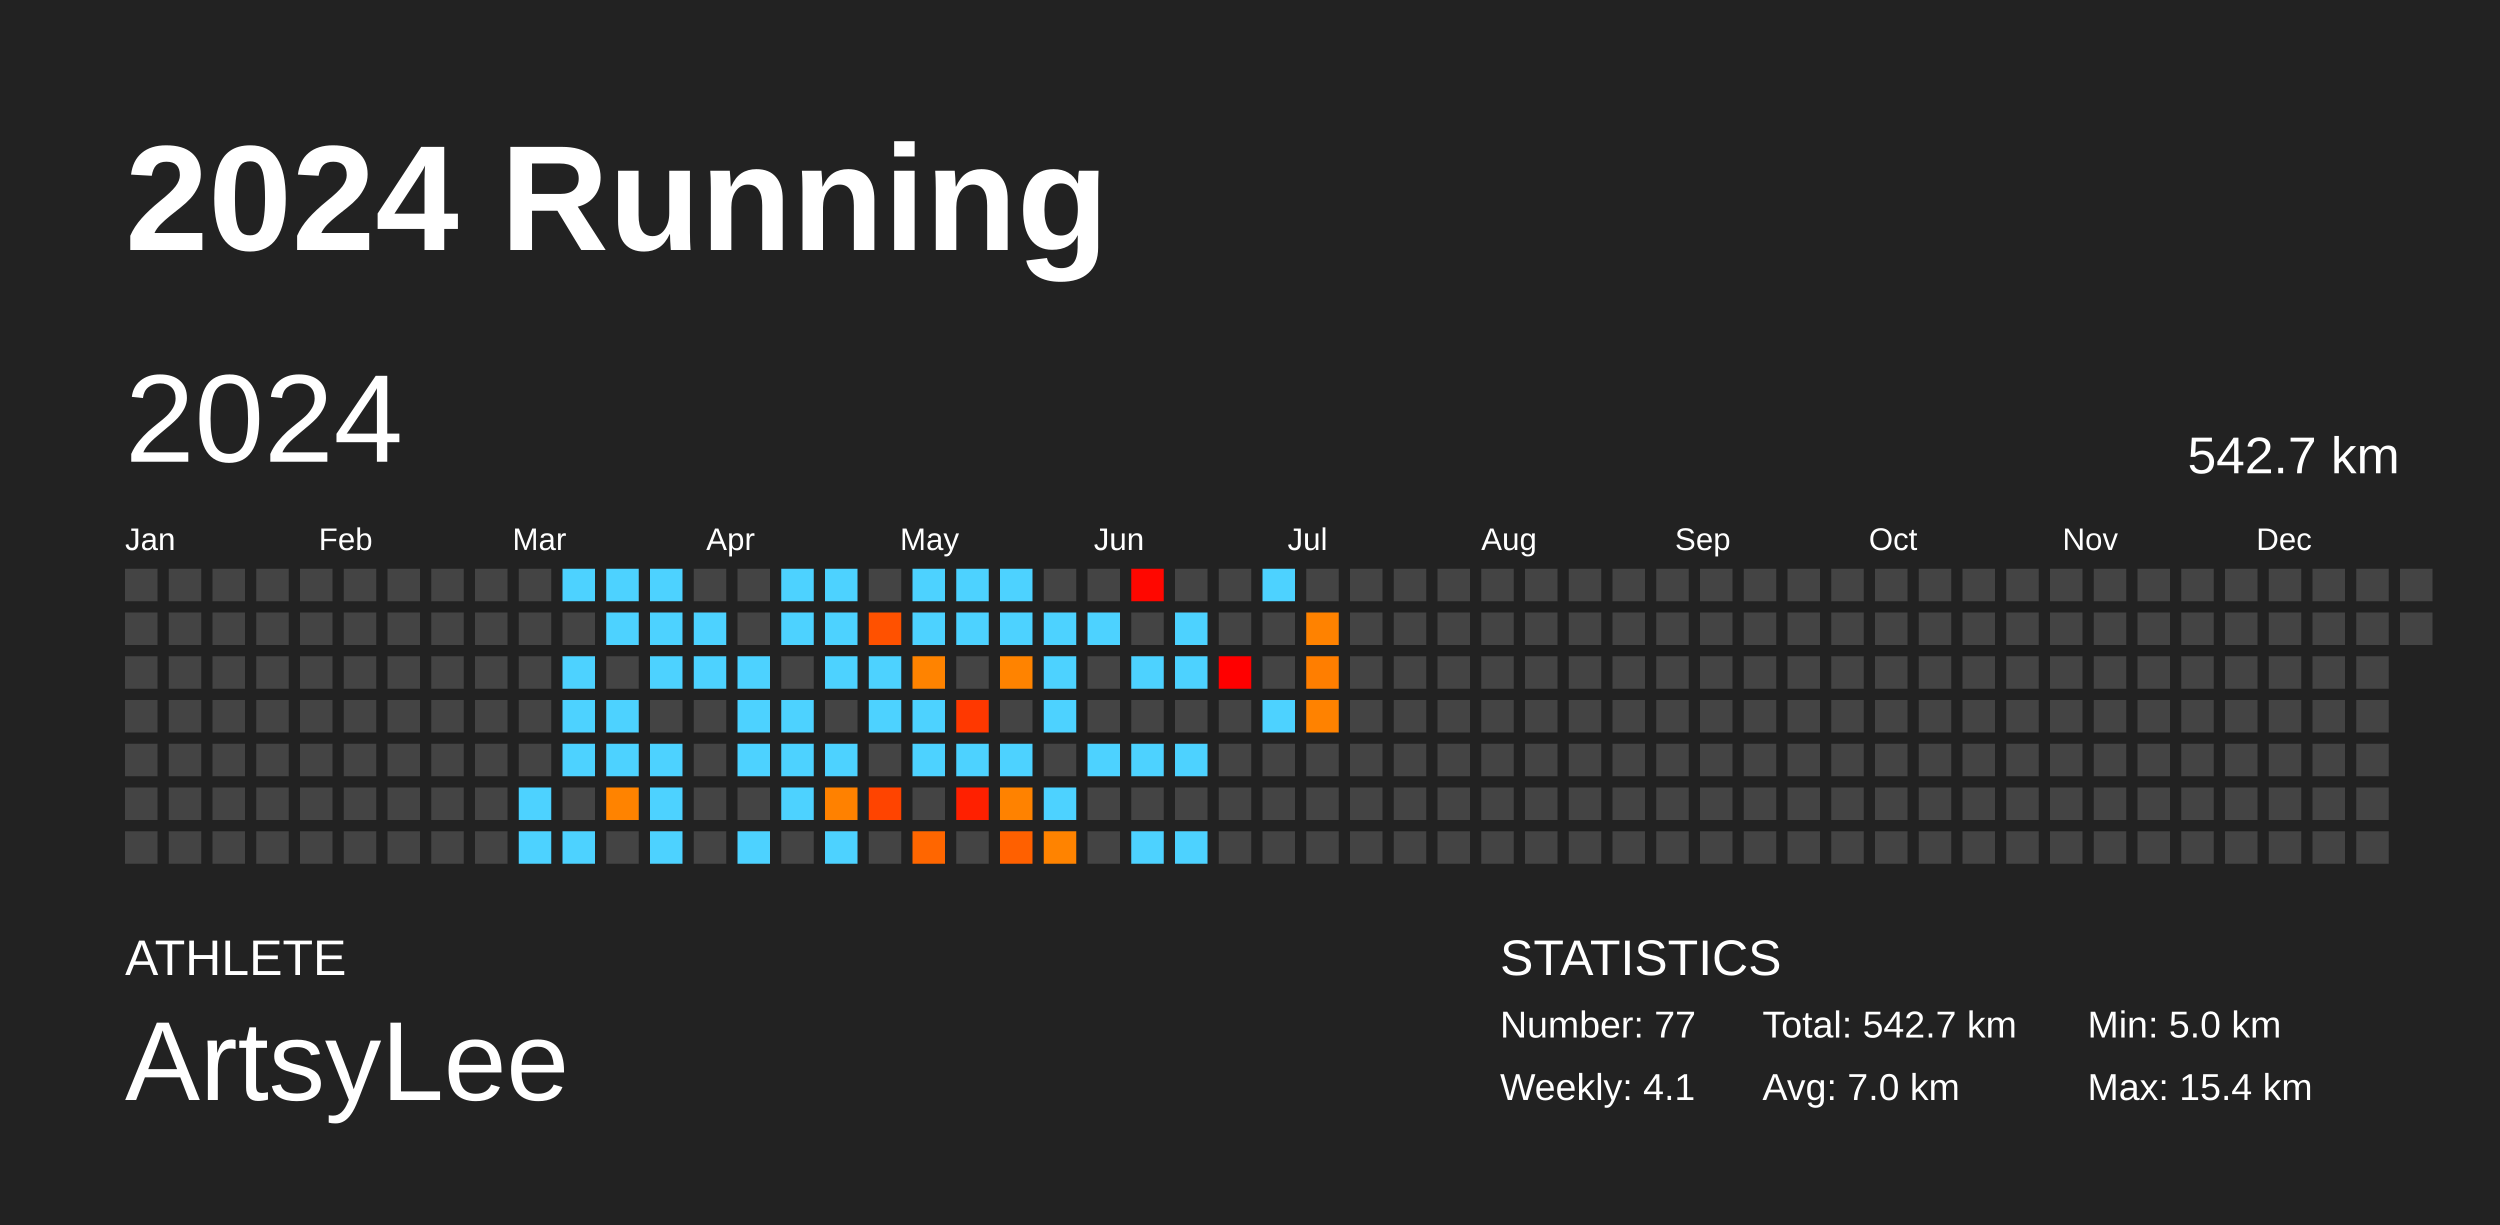
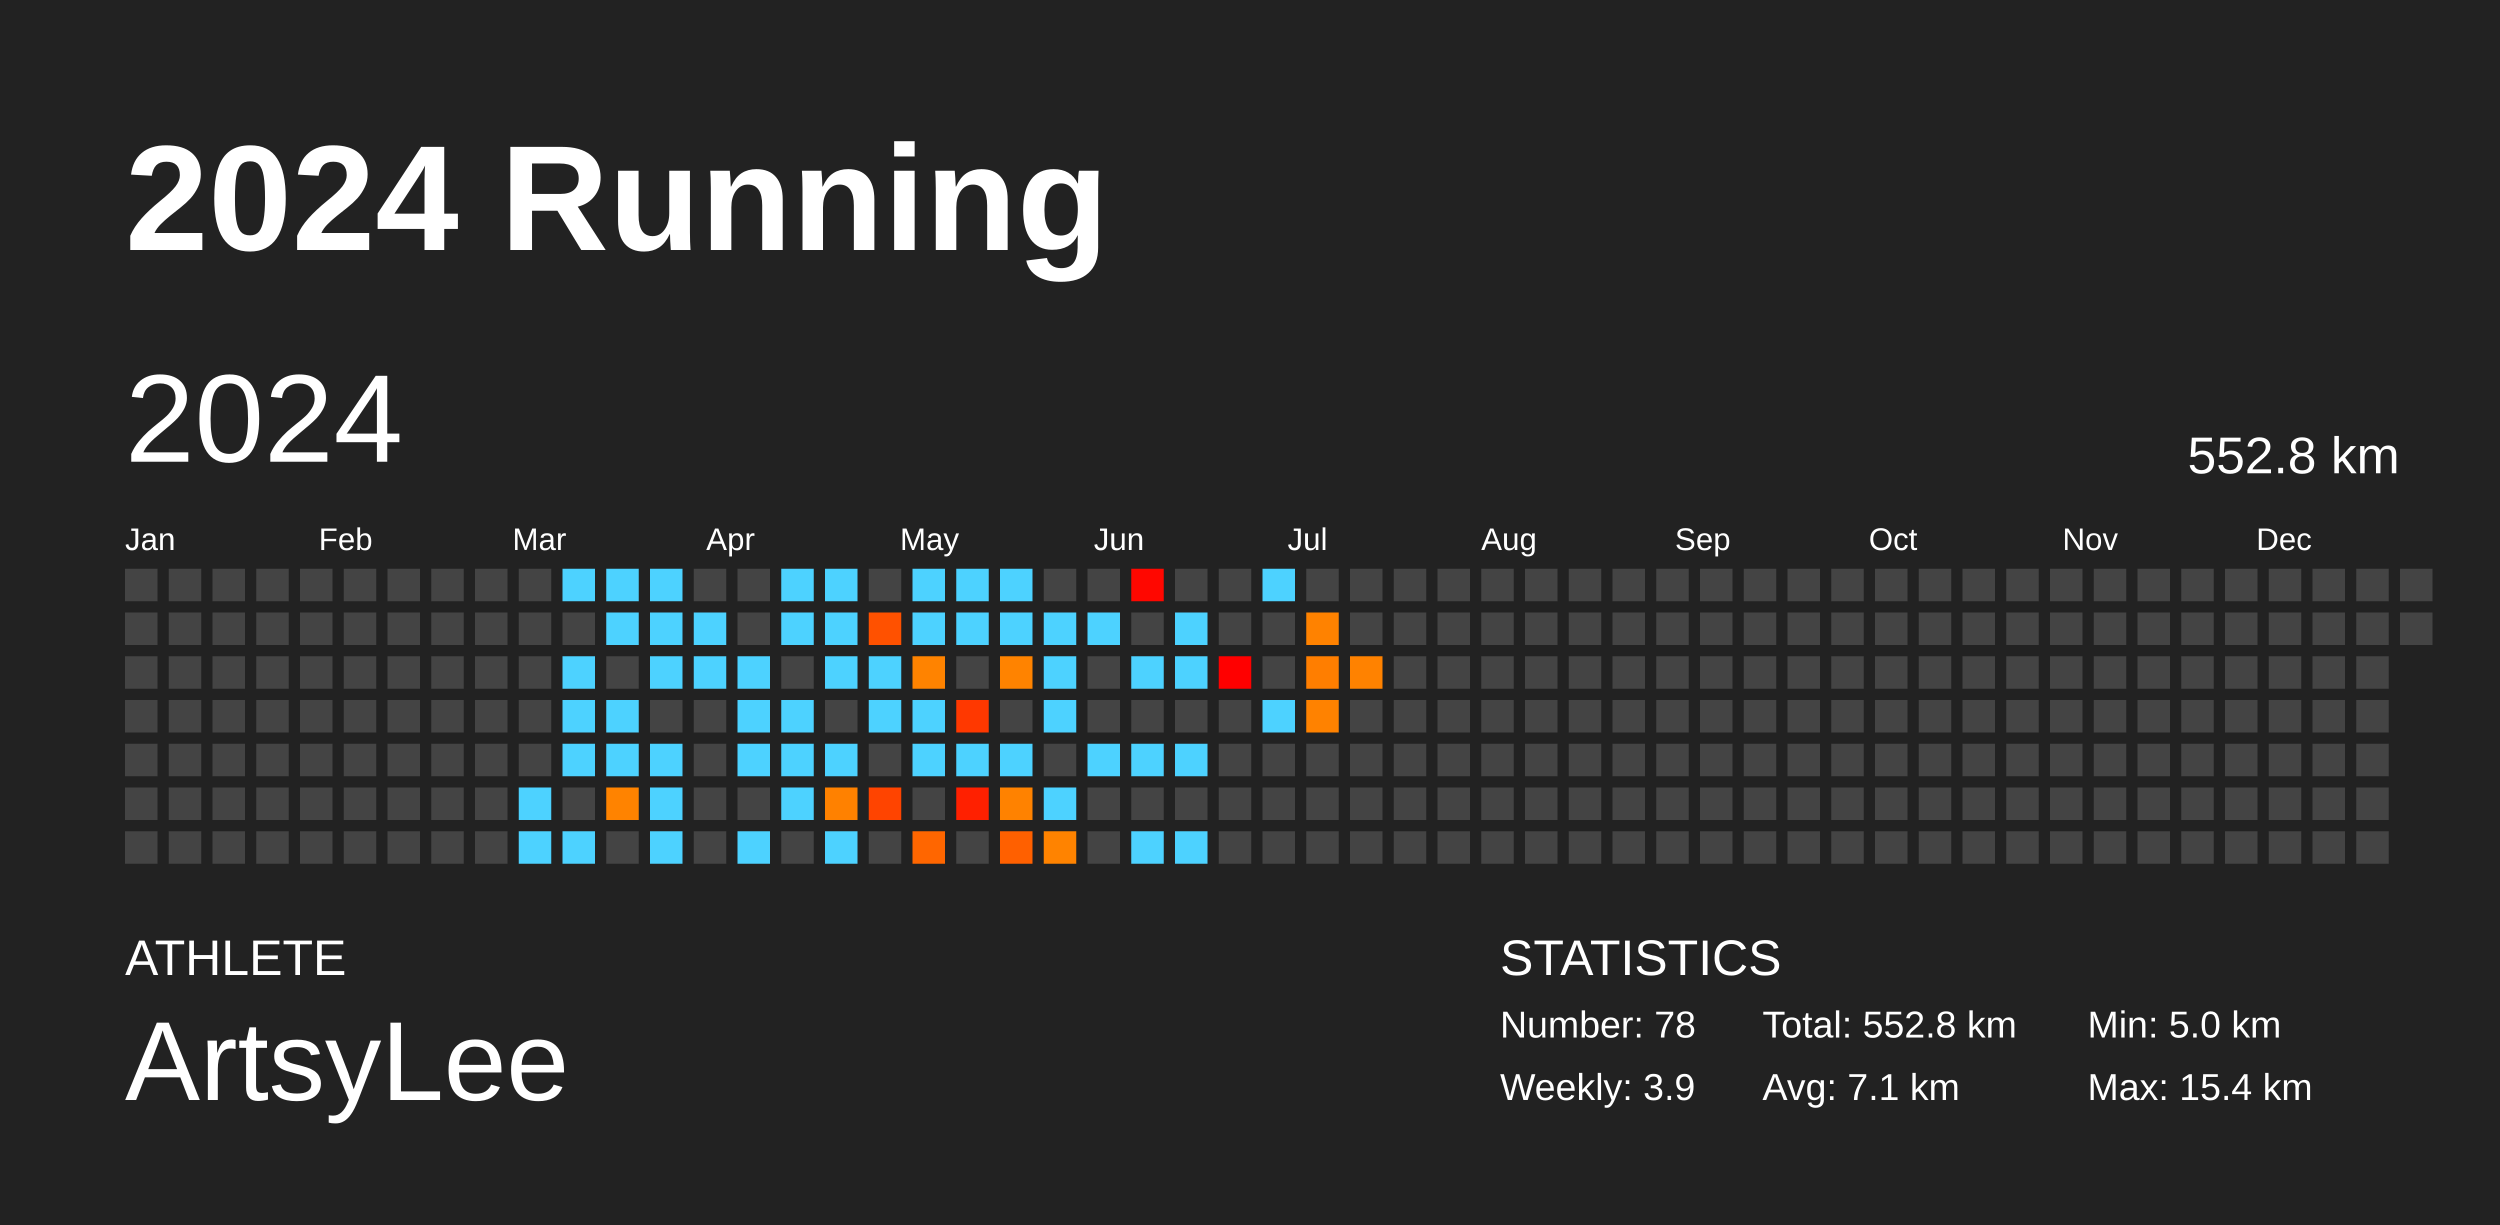
<svg xmlns="http://www.w3.org/2000/svg" baseProfile="full" height="98mm" version="1.1" viewBox="0,0,200,98" width="200mm">
  <defs />
  <rect fill="#222222" height="98" width="200" x="0" y="0" />
  <text fill="#FFFFFF" style="font-size:12px; font-family:Arial; font-weight:bold;" x="10" y="20">2024 Running</text>
  <text fill="#FFFFFF" style="font-size:4px; font-family:Arial" x="10" y="78">ATHLETE</text>
  <text fill="#FFFFFF" style="font-size:9px; font-family:Arial" x="10" y="88">ArtsyLee</text>
  <text fill="#FFFFFF" style="font-size:4px; font-family:Arial" x="120" y="78">STATISTICS</text>
-   <text fill="#FFFFFF" style="font-size:3px; font-family:Arial" x="120" y="83">Number: 77</text>
-   <text fill="#FFFFFF" style="font-size:3px; font-family:Arial" x="120" y="88">Weekly: 4.1</text>
-   <text fill="#FFFFFF" style="font-size:3px; font-family:Arial" x="141" y="83">Total: 542.7 km</text>
-   <text fill="#FFFFFF" style="font-size:3px; font-family:Arial" x="141" y="88">Avg: 7.0 km</text>
+   <text fill="#FFFFFF" style="font-size:3px; font-family:Arial" x="120" y="83">Number: 78</text>
+   <text fill="#FFFFFF" style="font-size:3px; font-family:Arial" x="120" y="88">Weekly: 3.9</text>
+   <text fill="#FFFFFF" style="font-size:3px; font-family:Arial" x="141" y="83">Total: 552.8 km</text>
+   <text fill="#FFFFFF" style="font-size:3px; font-family:Arial" x="141" y="88">Avg: 7.1 km</text>
  <text fill="#FFFFFF" style="font-size:3px; font-family:Arial" x="167" y="83">Min: 5.0 km</text>
  <text fill="#FFFFFF" style="font-size:3px; font-family:Arial" x="167" y="88">Max: 15.4 km</text>
  <text dominant-baseline="hanging" fill="#FFFFFF" style="font-size:10.0px; font-family:Arial;" x="10" y="30">2024</text>
-   <text dominant-baseline="hanging" fill="#FFFFFF" style="font-size:4.125px; font-family:Arial;" x="175" y="35">542.7 km</text>
+   <text dominant-baseline="hanging" fill="#FFFFFF" style="font-size:4.125px; font-family:Arial;" x="175" y="35">552.8 km</text>
  <text fill="#FFFFFF" style="font-size:2.5px; font-family:Arial" x="10.0" y="44">Jan</text>
  <text fill="#FFFFFF" style="font-size:2.5px; font-family:Arial" x="25.5" y="44">Feb</text>
  <text fill="#FFFFFF" style="font-size:2.5px; font-family:Arial" x="41.0" y="44">Mar</text>
  <text fill="#FFFFFF" style="font-size:2.5px; font-family:Arial" x="56.5" y="44">Apr</text>
  <text fill="#FFFFFF" style="font-size:2.5px; font-family:Arial" x="72.0" y="44">May</text>
  <text fill="#FFFFFF" style="font-size:2.5px; font-family:Arial" x="87.5" y="44">Jun</text>
  <text fill="#FFFFFF" style="font-size:2.5px; font-family:Arial" x="103.0" y="44">Jul</text>
  <text fill="#FFFFFF" style="font-size:2.5px; font-family:Arial" x="118.5" y="44">Aug</text>
  <text fill="#FFFFFF" style="font-size:2.5px; font-family:Arial" x="134.0" y="44">Sep</text>
  <text fill="#FFFFFF" style="font-size:2.5px; font-family:Arial" x="149.5" y="44">Oct</text>
  <text fill="#FFFFFF" style="font-size:2.5px; font-family:Arial" x="165.0" y="44">Nov</text>
  <text fill="#FFFFFF" style="font-size:2.5px; font-family:Arial" x="180.5" y="44">Dec</text>
  <rect fill="#444444" height="2.6" width="2.6" x="10.0" y="45.5" />
  <rect fill="#444444" height="2.6" width="2.6" x="10.0" y="49.0" />
  <rect fill="#444444" height="2.6" width="2.6" x="10.0" y="52.5" />
  <rect fill="#444444" height="2.6" width="2.6" x="10.0" y="56.0" />
  <rect fill="#444444" height="2.6" width="2.6" x="10.0" y="59.5" />
  <rect fill="#444444" height="2.6" width="2.6" x="10.0" y="63.0" />
  <rect fill="#444444" height="2.6" width="2.6" x="10.0" y="66.5" />
  <rect fill="#444444" height="2.6" width="2.6" x="13.5" y="45.5" />
  <rect fill="#444444" height="2.6" width="2.6" x="13.5" y="49.0" />
  <rect fill="#444444" height="2.6" width="2.6" x="13.5" y="52.5" />
  <rect fill="#444444" height="2.6" width="2.6" x="13.5" y="56.0" />
  <rect fill="#444444" height="2.6" width="2.6" x="13.5" y="59.5" />
  <rect fill="#444444" height="2.6" width="2.6" x="13.5" y="63.0" />
  <rect fill="#444444" height="2.6" width="2.6" x="13.5" y="66.5" />
  <rect fill="#444444" height="2.6" width="2.6" x="17.0" y="45.5" />
  <rect fill="#444444" height="2.6" width="2.6" x="17.0" y="49.0" />
  <rect fill="#444444" height="2.6" width="2.6" x="17.0" y="52.5" />
  <rect fill="#444444" height="2.6" width="2.6" x="17.0" y="56.0" />
  <rect fill="#444444" height="2.6" width="2.6" x="17.0" y="59.5" />
  <rect fill="#444444" height="2.6" width="2.6" x="17.0" y="63.0" />
  <rect fill="#444444" height="2.6" width="2.6" x="17.0" y="66.5" />
  <rect fill="#444444" height="2.6" width="2.6" x="20.5" y="45.5" />
  <rect fill="#444444" height="2.6" width="2.6" x="20.5" y="49.0" />
  <rect fill="#444444" height="2.6" width="2.6" x="20.5" y="52.5" />
  <rect fill="#444444" height="2.6" width="2.6" x="20.5" y="56.0" />
  <rect fill="#444444" height="2.6" width="2.6" x="20.5" y="59.5" />
  <rect fill="#444444" height="2.6" width="2.6" x="20.5" y="63.0" />
  <rect fill="#444444" height="2.6" width="2.6" x="20.5" y="66.5" />
  <rect fill="#444444" height="2.6" width="2.6" x="24.0" y="45.5" />
  <rect fill="#444444" height="2.6" width="2.6" x="24.0" y="49.0" />
  <rect fill="#444444" height="2.6" width="2.6" x="24.0" y="52.5" />
  <rect fill="#444444" height="2.6" width="2.6" x="24.0" y="56.0" />
  <rect fill="#444444" height="2.6" width="2.6" x="24.0" y="59.5" />
  <rect fill="#444444" height="2.6" width="2.6" x="24.0" y="63.0" />
  <rect fill="#444444" height="2.6" width="2.6" x="24.0" y="66.5" />
  <rect fill="#444444" height="2.6" width="2.6" x="27.5" y="45.5" />
  <rect fill="#444444" height="2.6" width="2.6" x="27.5" y="49.0" />
  <rect fill="#444444" height="2.6" width="2.6" x="27.5" y="52.5" />
  <rect fill="#444444" height="2.6" width="2.6" x="27.5" y="56.0" />
  <rect fill="#444444" height="2.6" width="2.6" x="27.5" y="59.5" />
  <rect fill="#444444" height="2.6" width="2.6" x="27.5" y="63.0" />
  <rect fill="#444444" height="2.6" width="2.6" x="27.5" y="66.5" />
  <rect fill="#444444" height="2.6" width="2.6" x="31.0" y="45.5" />
  <rect fill="#444444" height="2.6" width="2.6" x="31.0" y="49.0" />
  <rect fill="#444444" height="2.6" width="2.6" x="31.0" y="52.5" />
  <rect fill="#444444" height="2.6" width="2.6" x="31.0" y="56.0" />
  <rect fill="#444444" height="2.6" width="2.6" x="31.0" y="59.5" />
  <rect fill="#444444" height="2.6" width="2.6" x="31.0" y="63.0" />
  <rect fill="#444444" height="2.6" width="2.6" x="31.0" y="66.5" />
  <rect fill="#444444" height="2.6" width="2.6" x="34.5" y="45.5" />
  <rect fill="#444444" height="2.6" width="2.6" x="34.5" y="49.0" />
  <rect fill="#444444" height="2.6" width="2.6" x="34.5" y="52.5" />
  <rect fill="#444444" height="2.6" width="2.6" x="34.5" y="56.0" />
  <rect fill="#444444" height="2.6" width="2.6" x="34.5" y="59.5" />
  <rect fill="#444444" height="2.6" width="2.6" x="34.5" y="63.0" />
  <rect fill="#444444" height="2.6" width="2.6" x="34.5" y="66.5" />
  <rect fill="#444444" height="2.6" width="2.6" x="38.0" y="45.5" />
  <rect fill="#444444" height="2.6" width="2.6" x="38.0" y="49.0" />
  <rect fill="#444444" height="2.6" width="2.6" x="38.0" y="52.5" />
  <rect fill="#444444" height="2.6" width="2.6" x="38.0" y="56.0" />
  <rect fill="#444444" height="2.6" width="2.6" x="38.0" y="59.5" />
  <rect fill="#444444" height="2.6" width="2.6" x="38.0" y="63.0" />
  <rect fill="#444444" height="2.6" width="2.6" x="38.0" y="66.5" />
  <rect fill="#444444" height="2.6" width="2.6" x="41.5" y="45.5" />
  <rect fill="#444444" height="2.6" width="2.6" x="41.5" y="49.0" />
  <rect fill="#444444" height="2.6" width="2.6" x="41.5" y="52.5" />
  <rect fill="#444444" height="2.6" width="2.6" x="41.5" y="56.0" />
  <rect fill="#444444" height="2.6" width="2.6" x="41.5" y="59.5" />
  <rect fill="#4dd2ff" height="2.6" width="2.6" x="41.5" y="63.0" />
  <rect fill="#4dd2ff" height="2.6" width="2.6" x="41.5" y="66.5" />
  <rect fill="#4dd2ff" height="2.6" width="2.6" x="45.0" y="45.5" />
  <rect fill="#444444" height="2.6" width="2.6" x="45.0" y="49.0" />
  <rect fill="#4dd2ff" height="2.6" width="2.6" x="45.0" y="52.5" />
  <rect fill="#4dd2ff" height="2.6" width="2.6" x="45.0" y="56.0" />
  <rect fill="#4dd2ff" height="2.6" width="2.6" x="45.0" y="59.5" />
  <rect fill="#444444" height="2.6" width="2.6" x="45.0" y="63.0" />
  <rect fill="#4dd2ff" height="2.6" width="2.6" x="45.0" y="66.5" />
  <rect fill="#4dd2ff" height="2.6" width="2.6" x="48.5" y="45.5" />
  <rect fill="#4dd2ff" height="2.6" width="2.6" x="48.5" y="49.0" />
  <rect fill="#444444" height="2.6" width="2.6" x="48.5" y="52.5" />
  <rect fill="#4dd2ff" height="2.6" width="2.6" x="48.5" y="56.0" />
  <rect fill="#4dd2ff" height="2.6" width="2.6" x="48.5" y="59.5" />
  <rect fill="#ff8300" height="2.6" width="2.6" x="48.5" y="63.0" />
  <rect fill="#444444" height="2.6" width="2.6" x="48.5" y="66.5" />
  <rect fill="#4dd2ff" height="2.6" width="2.6" x="52.0" y="45.5" />
  <rect fill="#4dd2ff" height="2.6" width="2.6" x="52.0" y="49.0" />
  <rect fill="#4dd2ff" height="2.6" width="2.6" x="52.0" y="52.5" />
  <rect fill="#444444" height="2.6" width="2.6" x="52.0" y="56.0" />
  <rect fill="#4dd2ff" height="2.6" width="2.6" x="52.0" y="59.5" />
  <rect fill="#4dd2ff" height="2.6" width="2.6" x="52.0" y="63.0" />
  <rect fill="#4dd2ff" height="2.6" width="2.6" x="52.0" y="66.5" />
  <rect fill="#444444" height="2.6" width="2.6" x="55.5" y="45.5" />
  <rect fill="#4dd2ff" height="2.6" width="2.6" x="55.5" y="49.0" />
  <rect fill="#4dd2ff" height="2.6" width="2.6" x="55.5" y="52.5" />
  <rect fill="#444444" height="2.6" width="2.6" x="55.5" y="56.0" />
  <rect fill="#444444" height="2.6" width="2.6" x="55.5" y="59.5" />
  <rect fill="#444444" height="2.6" width="2.6" x="55.5" y="63.0" />
  <rect fill="#444444" height="2.6" width="2.6" x="55.5" y="66.5" />
  <rect fill="#444444" height="2.6" width="2.6" x="59.0" y="45.5" />
  <rect fill="#444444" height="2.6" width="2.6" x="59.0" y="49.0" />
  <rect fill="#4dd2ff" height="2.6" width="2.6" x="59.0" y="52.5" />
  <rect fill="#4dd2ff" height="2.6" width="2.6" x="59.0" y="56.0" />
  <rect fill="#4dd2ff" height="2.6" width="2.6" x="59.0" y="59.5" />
  <rect fill="#444444" height="2.6" width="2.6" x="59.0" y="63.0" />
  <rect fill="#4dd2ff" height="2.6" width="2.6" x="59.0" y="66.5" />
  <rect fill="#4dd2ff" height="2.6" width="2.6" x="62.5" y="45.5" />
  <rect fill="#4dd2ff" height="2.6" width="2.6" x="62.5" y="49.0" />
  <rect fill="#444444" height="2.6" width="2.6" x="62.5" y="52.5" />
  <rect fill="#4dd2ff" height="2.6" width="2.6" x="62.5" y="56.0" />
  <rect fill="#4dd2ff" height="2.6" width="2.6" x="62.5" y="59.5" />
  <rect fill="#4dd2ff" height="2.6" width="2.6" x="62.5" y="63.0" />
  <rect fill="#444444" height="2.6" width="2.6" x="62.5" y="66.5" />
  <rect fill="#4dd2ff" height="2.6" width="2.6" x="66.0" y="45.5" />
  <rect fill="#4dd2ff" height="2.6" width="2.6" x="66.0" y="49.0" />
  <rect fill="#4dd2ff" height="2.6" width="2.6" x="66.0" y="52.5" />
  <rect fill="#444444" height="2.6" width="2.6" x="66.0" y="56.0" />
  <rect fill="#4dd2ff" height="2.6" width="2.6" x="66.0" y="59.5" />
  <rect fill="#ff8100" height="2.6" width="2.6" x="66.0" y="63.0" />
  <rect fill="#4dd2ff" height="2.6" width="2.6" x="66.0" y="66.5" />
  <rect fill="#444444" height="2.6" width="2.6" x="69.5" y="45.5" />
  <rect fill="#ff5100" height="2.6" width="2.6" x="69.5" y="49.0" />
  <rect fill="#4dd2ff" height="2.6" width="2.6" x="69.5" y="52.5" />
  <rect fill="#4dd2ff" height="2.6" width="2.6" x="69.5" y="56.0" />
  <rect fill="#444444" height="2.6" width="2.6" x="69.5" y="59.5" />
  <rect fill="#ff4400" height="2.6" width="2.6" x="69.5" y="63.0" />
  <rect fill="#444444" height="2.6" width="2.6" x="69.5" y="66.5" />
  <rect fill="#4dd2ff" height="2.6" width="2.6" x="73.0" y="45.5" />
  <rect fill="#4dd2ff" height="2.6" width="2.6" x="73.0" y="49.0" />
  <rect fill="#ff8300" height="2.6" width="2.6" x="73.0" y="52.5" />
  <rect fill="#4dd2ff" height="2.6" width="2.6" x="73.0" y="56.0" />
  <rect fill="#4dd2ff" height="2.6" width="2.6" x="73.0" y="59.5" />
  <rect fill="#444444" height="2.6" width="2.6" x="73.0" y="63.0" />
  <rect fill="#ff6600" height="2.6" width="2.6" x="73.0" y="66.5" />
  <rect fill="#4dd2ff" height="2.6" width="2.6" x="76.5" y="45.5" />
  <rect fill="#4dd2ff" height="2.6" width="2.6" x="76.5" y="49.0" />
  <rect fill="#444444" height="2.6" width="2.6" x="76.5" y="52.5" />
  <rect fill="#ff3800" height="2.6" width="2.6" x="76.5" y="56.0" />
  <rect fill="#4dd2ff" height="2.6" width="2.6" x="76.5" y="59.5" />
  <rect fill="#ff2000" height="2.6" width="2.6" x="76.5" y="63.0" />
  <rect fill="#444444" height="2.6" width="2.6" x="76.5" y="66.5" />
  <rect fill="#4dd2ff" height="2.6" width="2.6" x="80.0" y="45.5" />
  <rect fill="#4dd2ff" height="2.6" width="2.6" x="80.0" y="49.0" />
  <rect fill="#ff8300" height="2.6" width="2.6" x="80.0" y="52.5" />
  <rect fill="#444444" height="2.6" width="2.6" x="80.0" y="56.0" />
  <rect fill="#4dd2ff" height="2.6" width="2.6" x="80.0" y="59.5" />
  <rect fill="#ff8200" height="2.6" width="2.6" x="80.0" y="63.0" />
  <rect fill="#ff6000" height="2.6" width="2.6" x="80.0" y="66.5" />
  <rect fill="#444444" height="2.6" width="2.6" x="83.5" y="45.5" />
  <rect fill="#4dd2ff" height="2.6" width="2.6" x="83.5" y="49.0" />
  <rect fill="#4dd2ff" height="2.6" width="2.6" x="83.5" y="52.5" />
  <rect fill="#4dd2ff" height="2.6" width="2.6" x="83.5" y="56.0" />
  <rect fill="#444444" height="2.6" width="2.6" x="83.5" y="59.5" />
  <rect fill="#4dd2ff" height="2.6" width="2.6" x="83.5" y="63.0" />
  <rect fill="#ff8300" height="2.6" width="2.6" x="83.5" y="66.5" />
  <rect fill="#444444" height="2.6" width="2.6" x="87.0" y="45.5" />
  <rect fill="#4dd2ff" height="2.6" width="2.6" x="87.0" y="49.0" />
  <rect fill="#444444" height="2.6" width="2.6" x="87.0" y="52.5" />
  <rect fill="#444444" height="2.6" width="2.6" x="87.0" y="56.0" />
  <rect fill="#4dd2ff" height="2.6" width="2.6" x="87.0" y="59.5" />
  <rect fill="#444444" height="2.6" width="2.6" x="87.0" y="63.0" />
  <rect fill="#444444" height="2.6" width="2.6" x="87.0" y="66.5" />
  <rect fill="#ff0700" height="2.6" width="2.6" x="90.5" y="45.5" />
  <rect fill="#444444" height="2.6" width="2.6" x="90.5" y="49.0" />
  <rect fill="#4dd2ff" height="2.6" width="2.6" x="90.5" y="52.5" />
  <rect fill="#444444" height="2.6" width="2.6" x="90.5" y="56.0" />
  <rect fill="#4dd2ff" height="2.6" width="2.6" x="90.5" y="59.5" />
  <rect fill="#444444" height="2.6" width="2.6" x="90.5" y="63.0" />
  <rect fill="#4dd2ff" height="2.6" width="2.6" x="90.5" y="66.5" />
  <rect fill="#444444" height="2.6" width="2.6" x="94.0" y="45.5" />
  <rect fill="#4dd2ff" height="2.6" width="2.6" x="94.0" y="49.0" />
  <rect fill="#4dd2ff" height="2.6" width="2.6" x="94.0" y="52.5" />
  <rect fill="#444444" height="2.6" width="2.6" x="94.0" y="56.0" />
  <rect fill="#4dd2ff" height="2.6" width="2.6" x="94.0" y="59.5" />
  <rect fill="#444444" height="2.6" width="2.6" x="94.0" y="63.0" />
  <rect fill="#4dd2ff" height="2.6" width="2.6" x="94.0" y="66.5" />
  <rect fill="#444444" height="2.6" width="2.6" x="97.5" y="45.5" />
  <rect fill="#444444" height="2.6" width="2.6" x="97.5" y="49.0" />
  <rect fill="#ff0000" height="2.6" width="2.6" x="97.5" y="52.5" />
  <rect fill="#444444" height="2.6" width="2.6" x="97.5" y="56.0" />
  <rect fill="#444444" height="2.6" width="2.6" x="97.5" y="59.5" />
  <rect fill="#444444" height="2.6" width="2.6" x="97.5" y="63.0" />
  <rect fill="#444444" height="2.6" width="2.6" x="97.5" y="66.5" />
  <rect fill="#4dd2ff" height="2.6" width="2.6" x="101.0" y="45.5" />
  <rect fill="#444444" height="2.6" width="2.6" x="101.0" y="49.0" />
  <rect fill="#444444" height="2.6" width="2.6" x="101.0" y="52.5" />
  <rect fill="#4dd2ff" height="2.6" width="2.6" x="101.0" y="56.0" />
  <rect fill="#444444" height="2.6" width="2.6" x="101.0" y="59.5" />
  <rect fill="#444444" height="2.6" width="2.6" x="101.0" y="63.0" />
  <rect fill="#444444" height="2.6" width="2.6" x="101.0" y="66.5" />
  <rect fill="#444444" height="2.6" width="2.6" x="104.5" y="45.5" />
  <rect fill="#ff8200" height="2.6" width="2.6" x="104.5" y="49.0" />
  <rect fill="#ff7e00" height="2.6" width="2.6" x="104.5" y="52.5" />
  <rect fill="#ff8200" height="2.6" width="2.6" x="104.5" y="56.0" />
  <rect fill="#444444" height="2.6" width="2.6" x="104.5" y="59.5" />
  <rect fill="#444444" height="2.6" width="2.6" x="104.5" y="63.0" />
  <rect fill="#444444" height="2.6" width="2.6" x="104.5" y="66.5" />
  <rect fill="#444444" height="2.6" width="2.6" x="108.0" y="45.5" />
  <rect fill="#444444" height="2.6" width="2.6" x="108.0" y="49.0" />
-   <rect fill="#444444" height="2.6" width="2.6" x="108.0" y="52.5" />
+   <rect fill="#ff8200" height="2.6" width="2.6" x="108.0" y="52.5" />
  <rect fill="#444444" height="2.6" width="2.6" x="108.0" y="56.0" />
  <rect fill="#444444" height="2.6" width="2.6" x="108.0" y="59.5" />
  <rect fill="#444444" height="2.6" width="2.6" x="108.0" y="63.0" />
  <rect fill="#444444" height="2.6" width="2.6" x="108.0" y="66.5" />
  <rect fill="#444444" height="2.6" width="2.6" x="111.5" y="45.5" />
  <rect fill="#444444" height="2.6" width="2.6" x="111.5" y="49.0" />
  <rect fill="#444444" height="2.6" width="2.6" x="111.5" y="52.5" />
  <rect fill="#444444" height="2.6" width="2.6" x="111.5" y="56.0" />
  <rect fill="#444444" height="2.6" width="2.6" x="111.5" y="59.5" />
  <rect fill="#444444" height="2.6" width="2.6" x="111.5" y="63.0" />
  <rect fill="#444444" height="2.6" width="2.6" x="111.5" y="66.5" />
  <rect fill="#444444" height="2.6" width="2.6" x="115.0" y="45.5" />
  <rect fill="#444444" height="2.6" width="2.6" x="115.0" y="49.0" />
  <rect fill="#444444" height="2.6" width="2.6" x="115.0" y="52.5" />
  <rect fill="#444444" height="2.6" width="2.6" x="115.0" y="56.0" />
  <rect fill="#444444" height="2.6" width="2.6" x="115.0" y="59.5" />
  <rect fill="#444444" height="2.6" width="2.6" x="115.0" y="63.0" />
  <rect fill="#444444" height="2.6" width="2.6" x="115.0" y="66.5" />
  <rect fill="#444444" height="2.6" width="2.6" x="118.5" y="45.5" />
  <rect fill="#444444" height="2.6" width="2.6" x="118.5" y="49.0" />
  <rect fill="#444444" height="2.6" width="2.6" x="118.5" y="52.5" />
  <rect fill="#444444" height="2.6" width="2.6" x="118.5" y="56.0" />
  <rect fill="#444444" height="2.6" width="2.6" x="118.5" y="59.5" />
  <rect fill="#444444" height="2.6" width="2.6" x="118.5" y="63.0" />
  <rect fill="#444444" height="2.6" width="2.6" x="118.5" y="66.5" />
  <rect fill="#444444" height="2.6" width="2.6" x="122.0" y="45.5" />
  <rect fill="#444444" height="2.6" width="2.6" x="122.0" y="49.0" />
  <rect fill="#444444" height="2.6" width="2.6" x="122.0" y="52.5" />
  <rect fill="#444444" height="2.6" width="2.6" x="122.0" y="56.0" />
  <rect fill="#444444" height="2.6" width="2.6" x="122.0" y="59.5" />
  <rect fill="#444444" height="2.6" width="2.6" x="122.0" y="63.0" />
  <rect fill="#444444" height="2.6" width="2.6" x="122.0" y="66.5" />
  <rect fill="#444444" height="2.6" width="2.6" x="125.5" y="45.5" />
  <rect fill="#444444" height="2.6" width="2.6" x="125.5" y="49.0" />
  <rect fill="#444444" height="2.6" width="2.6" x="125.5" y="52.5" />
  <rect fill="#444444" height="2.6" width="2.6" x="125.5" y="56.0" />
  <rect fill="#444444" height="2.6" width="2.6" x="125.5" y="59.5" />
  <rect fill="#444444" height="2.6" width="2.6" x="125.5" y="63.0" />
  <rect fill="#444444" height="2.6" width="2.6" x="125.5" y="66.5" />
  <rect fill="#444444" height="2.6" width="2.6" x="129.0" y="45.5" />
  <rect fill="#444444" height="2.6" width="2.6" x="129.0" y="49.0" />
  <rect fill="#444444" height="2.6" width="2.6" x="129.0" y="52.5" />
  <rect fill="#444444" height="2.6" width="2.6" x="129.0" y="56.0" />
  <rect fill="#444444" height="2.6" width="2.6" x="129.0" y="59.5" />
  <rect fill="#444444" height="2.6" width="2.6" x="129.0" y="63.0" />
  <rect fill="#444444" height="2.6" width="2.6" x="129.0" y="66.5" />
  <rect fill="#444444" height="2.6" width="2.6" x="132.5" y="45.5" />
  <rect fill="#444444" height="2.6" width="2.6" x="132.5" y="49.0" />
  <rect fill="#444444" height="2.6" width="2.6" x="132.5" y="52.5" />
  <rect fill="#444444" height="2.6" width="2.6" x="132.5" y="56.0" />
  <rect fill="#444444" height="2.6" width="2.6" x="132.5" y="59.5" />
  <rect fill="#444444" height="2.6" width="2.6" x="132.5" y="63.0" />
  <rect fill="#444444" height="2.6" width="2.6" x="132.5" y="66.5" />
  <rect fill="#444444" height="2.6" width="2.6" x="136.0" y="45.5" />
  <rect fill="#444444" height="2.6" width="2.6" x="136.0" y="49.0" />
  <rect fill="#444444" height="2.6" width="2.6" x="136.0" y="52.5" />
  <rect fill="#444444" height="2.6" width="2.6" x="136.0" y="56.0" />
  <rect fill="#444444" height="2.6" width="2.6" x="136.0" y="59.5" />
  <rect fill="#444444" height="2.6" width="2.6" x="136.0" y="63.0" />
  <rect fill="#444444" height="2.6" width="2.6" x="136.0" y="66.5" />
  <rect fill="#444444" height="2.6" width="2.6" x="139.5" y="45.5" />
  <rect fill="#444444" height="2.6" width="2.6" x="139.5" y="49.0" />
  <rect fill="#444444" height="2.6" width="2.6" x="139.5" y="52.5" />
  <rect fill="#444444" height="2.6" width="2.6" x="139.5" y="56.0" />
  <rect fill="#444444" height="2.6" width="2.6" x="139.5" y="59.5" />
  <rect fill="#444444" height="2.6" width="2.6" x="139.5" y="63.0" />
  <rect fill="#444444" height="2.6" width="2.6" x="139.5" y="66.5" />
  <rect fill="#444444" height="2.6" width="2.6" x="143.0" y="45.5" />
  <rect fill="#444444" height="2.6" width="2.6" x="143.0" y="49.0" />
  <rect fill="#444444" height="2.6" width="2.6" x="143.0" y="52.5" />
  <rect fill="#444444" height="2.6" width="2.6" x="143.0" y="56.0" />
  <rect fill="#444444" height="2.6" width="2.6" x="143.0" y="59.5" />
  <rect fill="#444444" height="2.6" width="2.6" x="143.0" y="63.0" />
  <rect fill="#444444" height="2.6" width="2.6" x="143.0" y="66.5" />
  <rect fill="#444444" height="2.6" width="2.6" x="146.5" y="45.5" />
  <rect fill="#444444" height="2.6" width="2.6" x="146.5" y="49.0" />
  <rect fill="#444444" height="2.6" width="2.6" x="146.5" y="52.5" />
  <rect fill="#444444" height="2.6" width="2.6" x="146.5" y="56.0" />
  <rect fill="#444444" height="2.6" width="2.6" x="146.5" y="59.5" />
  <rect fill="#444444" height="2.6" width="2.6" x="146.5" y="63.0" />
  <rect fill="#444444" height="2.6" width="2.6" x="146.5" y="66.5" />
  <rect fill="#444444" height="2.6" width="2.6" x="150.0" y="45.5" />
  <rect fill="#444444" height="2.6" width="2.6" x="150.0" y="49.0" />
  <rect fill="#444444" height="2.6" width="2.6" x="150.0" y="52.5" />
  <rect fill="#444444" height="2.6" width="2.6" x="150.0" y="56.0" />
  <rect fill="#444444" height="2.6" width="2.6" x="150.0" y="59.5" />
  <rect fill="#444444" height="2.6" width="2.6" x="150.0" y="63.0" />
  <rect fill="#444444" height="2.6" width="2.6" x="150.0" y="66.5" />
  <rect fill="#444444" height="2.6" width="2.6" x="153.5" y="45.5" />
  <rect fill="#444444" height="2.6" width="2.6" x="153.5" y="49.0" />
  <rect fill="#444444" height="2.6" width="2.6" x="153.5" y="52.5" />
  <rect fill="#444444" height="2.6" width="2.6" x="153.5" y="56.0" />
  <rect fill="#444444" height="2.6" width="2.6" x="153.5" y="59.5" />
  <rect fill="#444444" height="2.6" width="2.6" x="153.5" y="63.0" />
  <rect fill="#444444" height="2.6" width="2.6" x="153.5" y="66.5" />
  <rect fill="#444444" height="2.6" width="2.6" x="157.0" y="45.5" />
  <rect fill="#444444" height="2.6" width="2.6" x="157.0" y="49.0" />
  <rect fill="#444444" height="2.6" width="2.6" x="157.0" y="52.5" />
  <rect fill="#444444" height="2.6" width="2.6" x="157.0" y="56.0" />
  <rect fill="#444444" height="2.6" width="2.6" x="157.0" y="59.5" />
  <rect fill="#444444" height="2.6" width="2.6" x="157.0" y="63.0" />
  <rect fill="#444444" height="2.6" width="2.6" x="157.0" y="66.5" />
  <rect fill="#444444" height="2.6" width="2.6" x="160.5" y="45.5" />
  <rect fill="#444444" height="2.6" width="2.6" x="160.5" y="49.0" />
  <rect fill="#444444" height="2.6" width="2.6" x="160.5" y="52.5" />
  <rect fill="#444444" height="2.6" width="2.6" x="160.5" y="56.0" />
  <rect fill="#444444" height="2.6" width="2.6" x="160.5" y="59.5" />
  <rect fill="#444444" height="2.6" width="2.6" x="160.5" y="63.0" />
  <rect fill="#444444" height="2.6" width="2.6" x="160.5" y="66.5" />
  <rect fill="#444444" height="2.6" width="2.6" x="164.0" y="45.5" />
  <rect fill="#444444" height="2.6" width="2.6" x="164.0" y="49.0" />
  <rect fill="#444444" height="2.6" width="2.6" x="164.0" y="52.5" />
  <rect fill="#444444" height="2.6" width="2.6" x="164.0" y="56.0" />
  <rect fill="#444444" height="2.6" width="2.6" x="164.0" y="59.5" />
  <rect fill="#444444" height="2.6" width="2.6" x="164.0" y="63.0" />
  <rect fill="#444444" height="2.6" width="2.6" x="164.0" y="66.5" />
  <rect fill="#444444" height="2.6" width="2.6" x="167.5" y="45.5" />
  <rect fill="#444444" height="2.6" width="2.6" x="167.5" y="49.0" />
  <rect fill="#444444" height="2.6" width="2.6" x="167.5" y="52.5" />
  <rect fill="#444444" height="2.6" width="2.6" x="167.5" y="56.0" />
  <rect fill="#444444" height="2.6" width="2.6" x="167.5" y="59.5" />
  <rect fill="#444444" height="2.6" width="2.6" x="167.5" y="63.0" />
  <rect fill="#444444" height="2.6" width="2.6" x="167.5" y="66.5" />
  <rect fill="#444444" height="2.6" width="2.6" x="171.0" y="45.5" />
  <rect fill="#444444" height="2.6" width="2.6" x="171.0" y="49.0" />
  <rect fill="#444444" height="2.6" width="2.6" x="171.0" y="52.5" />
  <rect fill="#444444" height="2.6" width="2.6" x="171.0" y="56.0" />
  <rect fill="#444444" height="2.6" width="2.6" x="171.0" y="59.5" />
  <rect fill="#444444" height="2.6" width="2.6" x="171.0" y="63.0" />
  <rect fill="#444444" height="2.6" width="2.6" x="171.0" y="66.5" />
  <rect fill="#444444" height="2.6" width="2.6" x="174.5" y="45.5" />
  <rect fill="#444444" height="2.6" width="2.6" x="174.5" y="49.0" />
  <rect fill="#444444" height="2.6" width="2.6" x="174.5" y="52.5" />
  <rect fill="#444444" height="2.6" width="2.6" x="174.5" y="56.0" />
  <rect fill="#444444" height="2.6" width="2.6" x="174.5" y="59.5" />
  <rect fill="#444444" height="2.6" width="2.6" x="174.5" y="63.0" />
  <rect fill="#444444" height="2.6" width="2.6" x="174.5" y="66.5" />
  <rect fill="#444444" height="2.6" width="2.6" x="178.0" y="45.5" />
  <rect fill="#444444" height="2.6" width="2.6" x="178.0" y="49.0" />
  <rect fill="#444444" height="2.6" width="2.6" x="178.0" y="52.5" />
  <rect fill="#444444" height="2.6" width="2.6" x="178.0" y="56.0" />
  <rect fill="#444444" height="2.6" width="2.6" x="178.0" y="59.5" />
  <rect fill="#444444" height="2.6" width="2.6" x="178.0" y="63.0" />
  <rect fill="#444444" height="2.6" width="2.6" x="178.0" y="66.5" />
  <rect fill="#444444" height="2.6" width="2.6" x="181.5" y="45.5" />
  <rect fill="#444444" height="2.6" width="2.6" x="181.5" y="49.0" />
  <rect fill="#444444" height="2.6" width="2.6" x="181.5" y="52.5" />
  <rect fill="#444444" height="2.6" width="2.6" x="181.5" y="56.0" />
  <rect fill="#444444" height="2.6" width="2.6" x="181.5" y="59.5" />
  <rect fill="#444444" height="2.6" width="2.6" x="181.5" y="63.0" />
  <rect fill="#444444" height="2.6" width="2.6" x="181.5" y="66.5" />
  <rect fill="#444444" height="2.6" width="2.6" x="185.0" y="45.5" />
  <rect fill="#444444" height="2.6" width="2.6" x="185.0" y="49.0" />
  <rect fill="#444444" height="2.6" width="2.6" x="185.0" y="52.5" />
  <rect fill="#444444" height="2.6" width="2.6" x="185.0" y="56.0" />
  <rect fill="#444444" height="2.6" width="2.6" x="185.0" y="59.5" />
  <rect fill="#444444" height="2.6" width="2.6" x="185.0" y="63.0" />
  <rect fill="#444444" height="2.6" width="2.6" x="185.0" y="66.5" />
  <rect fill="#444444" height="2.6" width="2.6" x="188.5" y="45.5" />
  <rect fill="#444444" height="2.6" width="2.6" x="188.5" y="49.0" />
  <rect fill="#444444" height="2.6" width="2.6" x="188.5" y="52.5" />
  <rect fill="#444444" height="2.6" width="2.6" x="188.5" y="56.0" />
  <rect fill="#444444" height="2.6" width="2.6" x="188.5" y="59.5" />
  <rect fill="#444444" height="2.6" width="2.6" x="188.5" y="63.0" />
  <rect fill="#444444" height="2.6" width="2.6" x="188.5" y="66.5" />
  <rect fill="#444444" height="2.6" width="2.6" x="192.0" y="45.5" />
  <rect fill="#444444" height="2.6" width="2.6" x="192.0" y="49.0" />
</svg>
